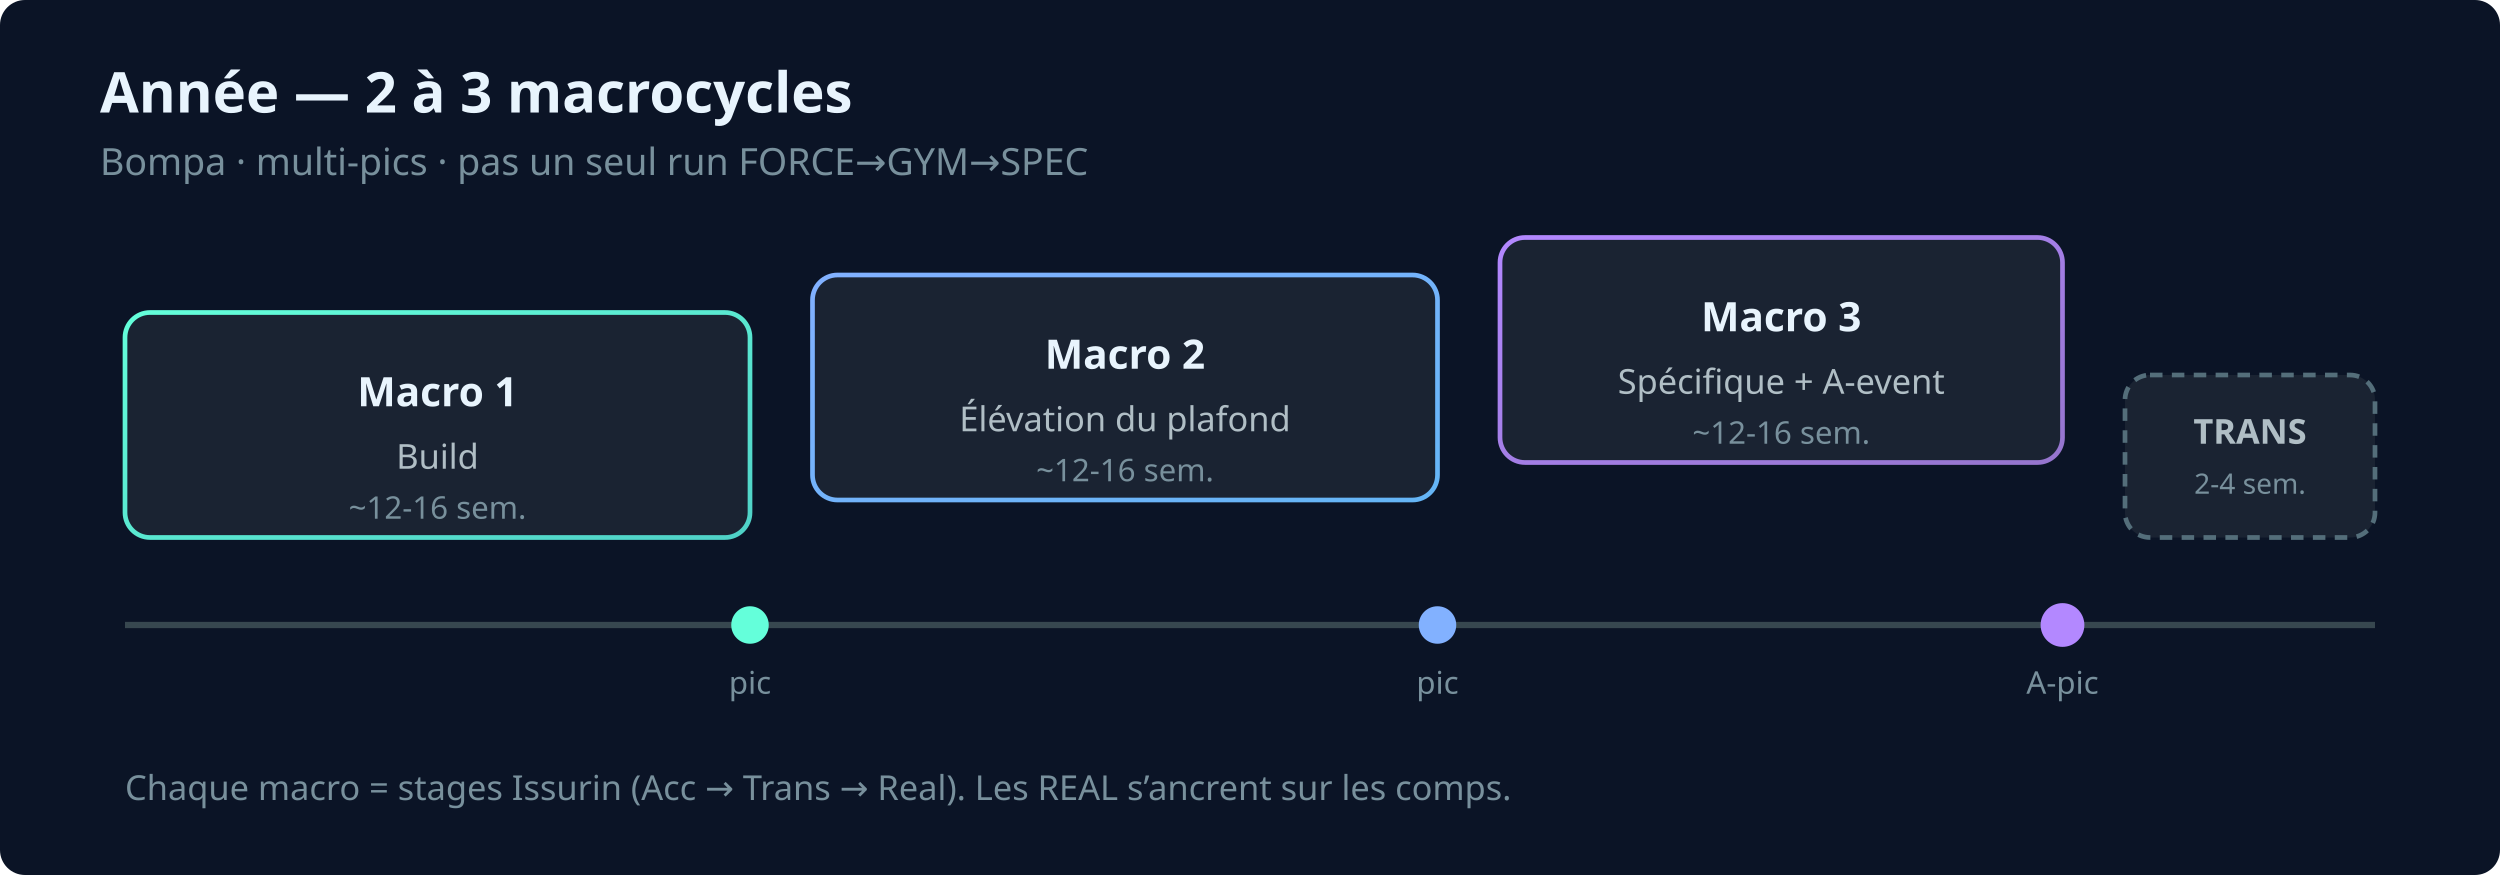
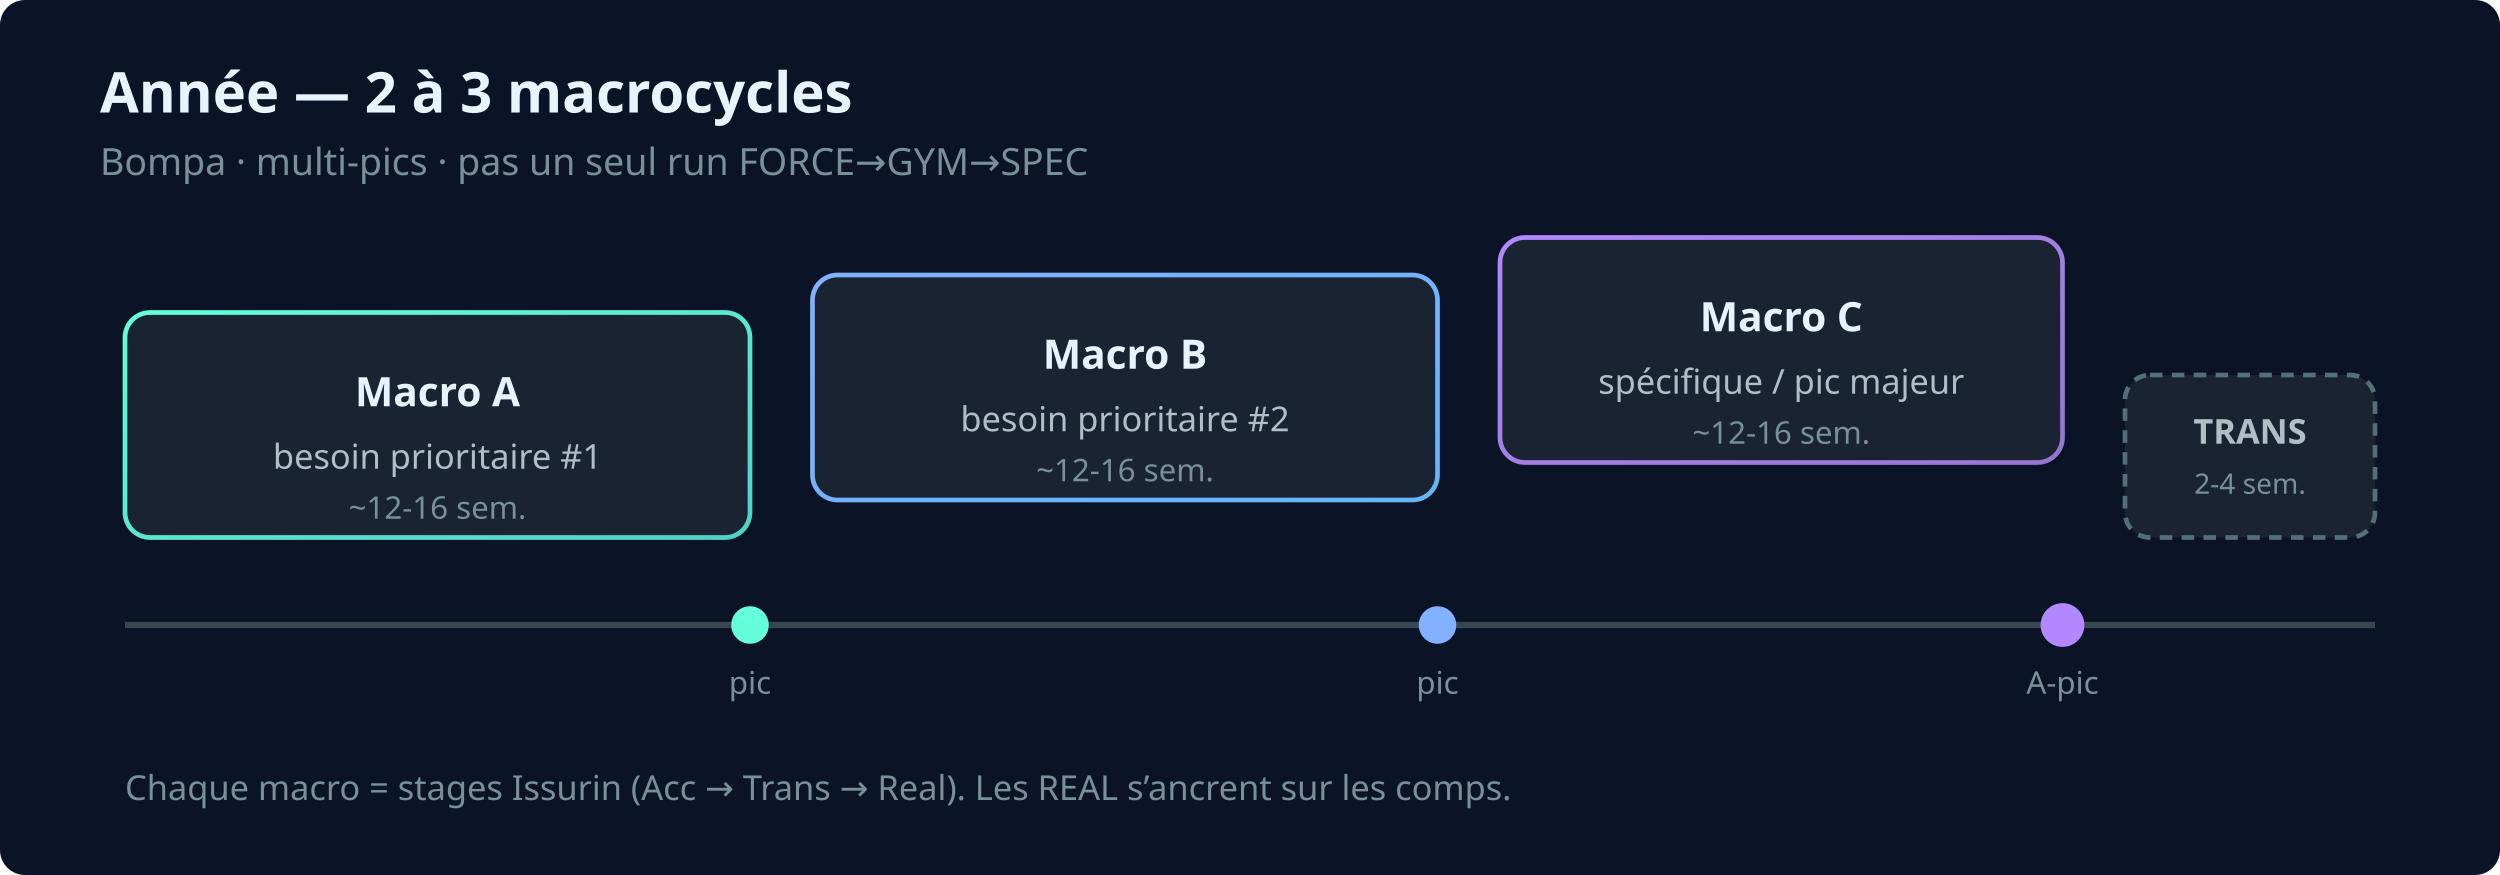
<svg xmlns="http://www.w3.org/2000/svg" viewBox="0 0 800 280" role="img" aria-label="Année multi-pics — Bompa">
  <defs>
    <linearGradient id="g-green" x1="0" y1="0" x2="1" y2="1">
      <stop offset="0%" stop-color="#64ffda" />
      <stop offset="100%" stop-color="#4fd1c7" />
    </linearGradient>
    <linearGradient id="g-blue" x1="0" y1="0" x2="1" y2="1">
      <stop offset="0%" stop-color="#82b1ff" />
      <stop offset="100%" stop-color="#64b5f6" />
    </linearGradient>
    <linearGradient id="g-purple" x1="0" y1="0" x2="1" y2="1">
      <stop offset="0%" stop-color="#b388ff" />
      <stop offset="100%" stop-color="#9575cd" />
    </linearGradient>
    <style>
      .t { font-family: Syne, 'DM Sans', system-ui, sans-serif; fill: #e8f4fd; }
      .m { font-family: 'DM Sans', system-ui, sans-serif; fill: #78909c; }
      .l { font-family: 'DM Sans', system-ui, sans-serif; fill: #b0bec5; }
    </style>
  </defs>
  <rect width="800" height="280" rx="8" fill="#0b1426" />
  <text class="t" x="32" y="36" font-size="18" font-weight="700">Année — 2 à 3 macrocycles</text>
  <text class="m" x="32" y="56" font-size="12">Bompa · multi-pics · pas un seul run FORCE→GYM→SPEC</text>
  <line x1="40" y1="200" x2="760" y2="200" stroke="#37474f" stroke-width="2" />
  <rect x="40" y="100" width="200" height="72" rx="8" fill="#1a2332" stroke="url(#g-green)" stroke-width="1.5" />
-   <text class="t" x="140" y="130" font-size="13" font-weight="700" text-anchor="middle">Macro 1</text>
-   <text class="l" x="140" y="150" font-size="11" text-anchor="middle">Build</text>
+   <text class="t" x="140" y="130" font-size="13" font-weight="700" text-anchor="middle">Macro A</text>
+   <text class="l" x="140" y="150" font-size="11" text-anchor="middle">besoin prioritaire #1</text>
  <text class="m" x="140" y="166" font-size="10" text-anchor="middle">~12-16 sem.</text>
  <circle cx="240" cy="200" r="6" fill="#64ffda" />
  <text class="m" x="240" y="222" font-size="10" text-anchor="middle">pic</text>
  <rect x="260" y="88" width="200" height="72" rx="8" fill="#1a2332" stroke="url(#g-blue)" stroke-width="1.5" />
-   <text class="t" x="360" y="118" font-size="13" font-weight="700" text-anchor="middle">Macro 2</text>
-   <text class="l" x="360" y="138" font-size="11" text-anchor="middle">Élévation du plafond</text>
+   <text class="t" x="360" y="118" font-size="13" font-weight="700" text-anchor="middle">Macro B</text>
+   <text class="l" x="360" y="138" font-size="11" text-anchor="middle">besoin prioritaire #2</text>
  <text class="m" x="360" y="154" font-size="10" text-anchor="middle">~12-16 sem.</text>
  <circle cx="460" cy="200" r="6" fill="#82b1ff" />
  <text class="m" x="460" y="222" font-size="10" text-anchor="middle">pic</text>
  <rect x="480" y="76" width="180" height="72" rx="8" fill="#1a2332" stroke="url(#g-purple)" stroke-width="1.5" />
-   <text class="t" x="570" y="106" font-size="13" font-weight="700" text-anchor="middle">Macro 3</text>
-   <text class="l" x="570" y="126" font-size="11" text-anchor="middle">Spécifique + A-event</text>
+   <text class="t" x="570" y="106" font-size="13" font-weight="700" text-anchor="middle">Macro C</text>
+   <text class="l" x="570" y="126" font-size="11" text-anchor="middle">spécifique / pic majeur</text>
  <text class="m" x="570" y="142" font-size="10" text-anchor="middle">~12-16 sem.</text>
  <circle cx="660" cy="200" r="7" fill="#b388ff" />
  <text class="m" x="660" y="222" font-size="10" text-anchor="middle">A-pic</text>
  <rect x="680" y="120" width="80" height="52" rx="8" fill="#1a2332" stroke="#546e7a" stroke-width="1.5" stroke-dasharray="4 3" />
  <text class="l" x="720" y="142" font-size="11" font-weight="600" text-anchor="middle">TRANS</text>
  <text class="m" x="720" y="158" font-size="9" text-anchor="middle">2-4 sem.</text>
  <text class="m" x="40" y="256" font-size="11">Chaque macro = stages Issurin (Acc → Trans → Real). Les REAL s’ancrent sur les comps.</text>
</svg>
